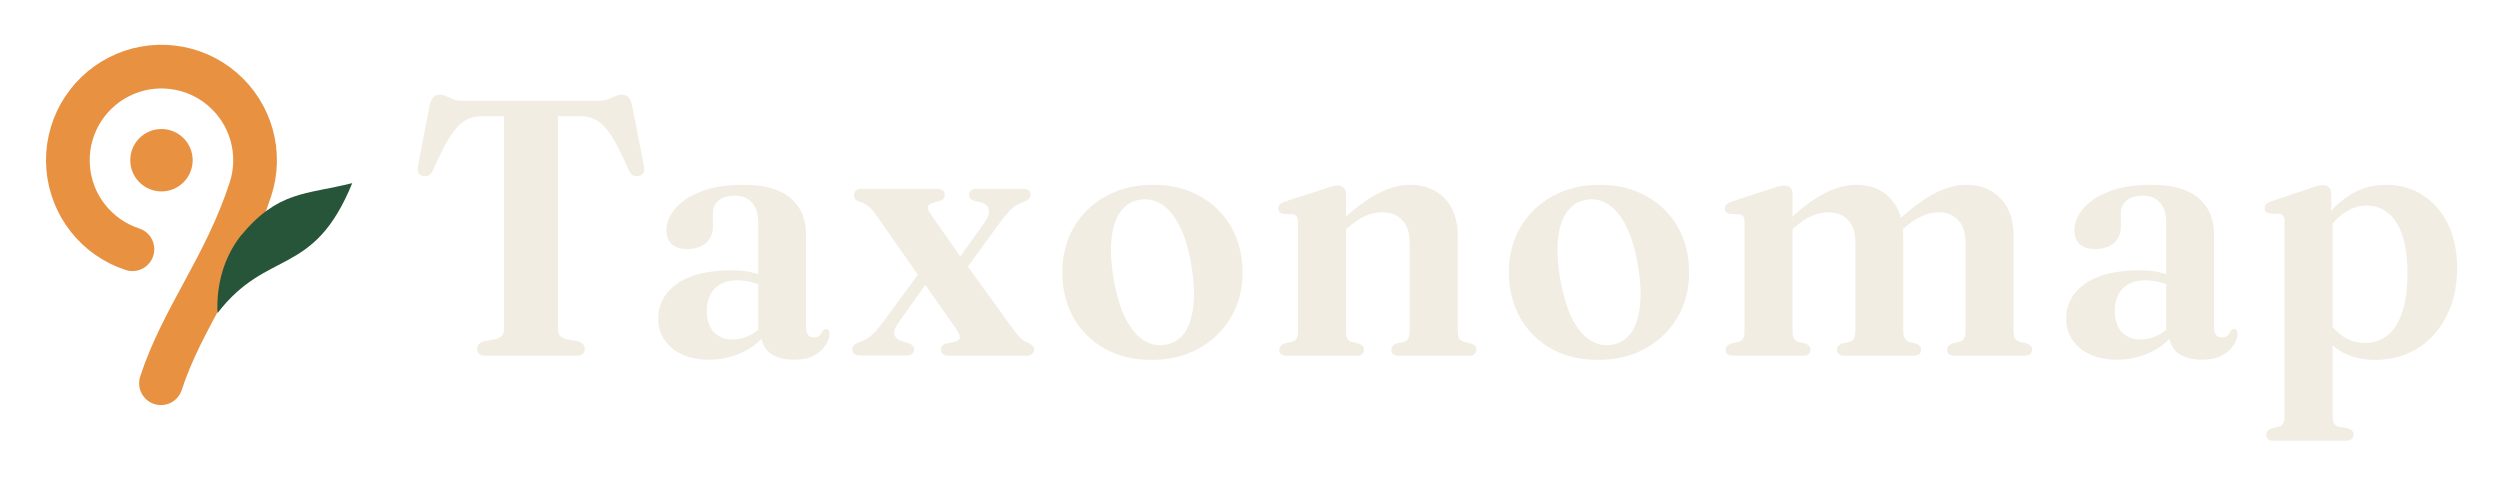
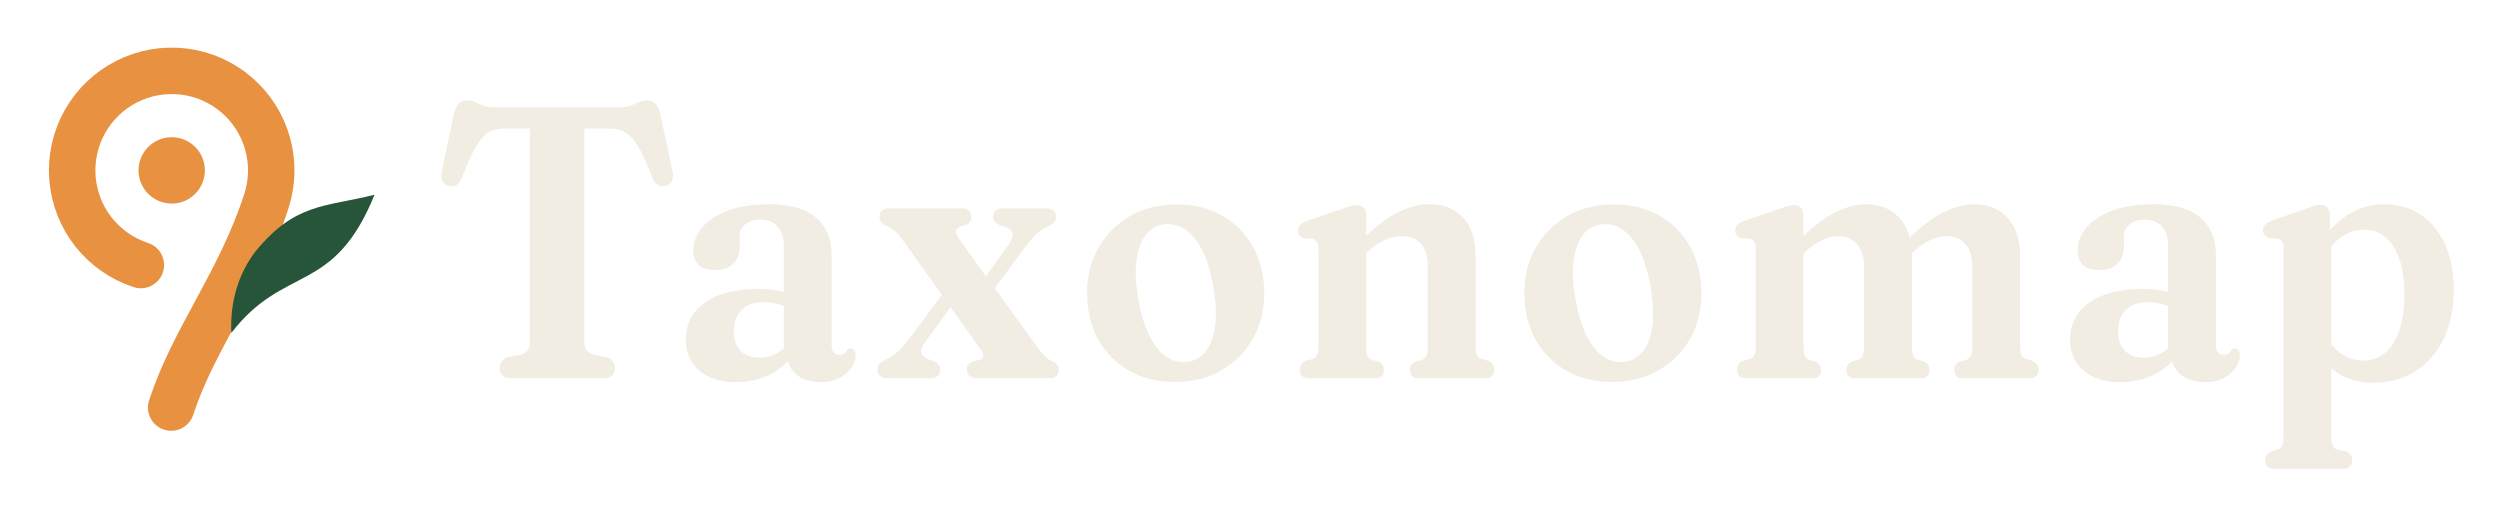
- <svg xmlns="http://www.w3.org/2000/svg" width="721" height="140" viewBox="85 73 721 140" role="img" aria-label="Taxonomap">
+ <svg xmlns="http://www.w3.org/2000/svg" width="678" height="140" viewBox="85 73 678 140" role="img" aria-label="Taxonomap">
  <path d="M122.567 119.237C122.574 121.624 123.53 123.91 125.223 125.592C126.916 127.274 129.208 128.215 131.595 128.207C133.982 128.2 136.267 127.244 137.95 125.551C139.632 123.858 140.573 121.565 140.565 119.179C140.557 116.792 139.602 114.506 137.908 112.824C136.216 111.142 133.924 110.201 131.537 110.209C129.15 110.217 126.864 111.172 125.182 112.865C123.499 114.558 122.559 116.851 122.567 119.237Z" fill="#e89141" />
  <path d="M131.421 183.526C137.558 164.703 149.981 149.822 157.234 127.576C158.889 122.499 159.002 117.046 157.557 111.906C156.113 106.765 153.177 102.168 149.12 98.696C145.062 95.225 140.068 93.034 134.766 92.401C129.463 91.768 124.093 92.721 119.333 95.141C114.573 97.56 110.637 101.337 108.023 105.993C105.41 110.649 104.235 115.976 104.649 121.299C105.063 126.623 107.046 131.705 110.347 135.901C113.649 140.098 118.121 143.221 123.197 144.876" fill="none" stroke="#e89141" stroke-width="12.599" stroke-linecap="round" stroke-linejoin="round" />
  <path d="M186.587 125.813C175.399 153.248 162.192 144.521 147.741 163.286C147.342 154.902 149.668 147.172 154.325 141.135C165.147 127.967 173.107 129.189 186.587 125.813Z" fill="#27553a" />
-   <path d="M218.571 102.086H257.526C258.611 102.086 259.538 101.946 260.308 101.666C261.113 101.351 261.813 101.054 262.408 100.774C263.038 100.459 263.651 100.301 264.246 100.301C265.086 100.301 265.733 100.529 266.188 100.984C266.643 101.439 267.011 102.226 267.291 103.346L270.703 120.829C270.878 121.634 270.826 122.299 270.546 122.824C270.301 123.314 269.846 123.629 269.181 123.769C268.586 123.874 268.043 123.804 267.553 123.559C267.098 123.314 266.696 122.841 266.346 122.141C264.491 117.766 262.828 114.459 261.358 112.219C259.923 109.979 258.488 108.474 257.053 107.704C255.653 106.899 254.078 106.496 252.328 106.496H245.923V168.079C245.923 168.849 246.133 169.444 246.553 169.864C246.973 170.284 247.586 170.599 248.391 170.809L251.856 171.491C253.046 171.876 253.641 172.594 253.641 173.644C253.641 174.939 252.818 175.586 251.173 175.586H225.028C224.223 175.586 223.611 175.411 223.191 175.061C222.806 174.711 222.613 174.239 222.613 173.644C222.613 172.594 223.191 171.876 224.346 171.491L227.811 170.809C228.651 170.599 229.281 170.284 229.701 169.864C230.121 169.444 230.331 168.849 230.331 168.079V106.496H223.873C222.123 106.496 220.548 106.916 219.148 107.756C217.748 108.561 216.313 110.084 214.843 112.324C213.408 114.564 211.746 117.836 209.856 122.141C209.541 122.841 209.138 123.314 208.648 123.559C208.193 123.804 207.651 123.874 207.021 123.769C206.391 123.629 205.936 123.314 205.656 122.824C205.411 122.299 205.376 121.634 205.551 120.829L208.911 103.346C209.191 102.226 209.558 101.439 210.013 100.984C210.468 100.529 211.133 100.301 212.008 100.301C212.568 100.301 213.146 100.459 213.741 100.774C214.336 101.054 215.018 101.351 215.788 101.666C216.558 101.946 217.486 102.086 218.571 102.086ZM304.558 169.496V168.499L303.665 168.446V137.051C303.665 134.601 303.07 132.729 301.88 131.434C300.725 130.104 299.08 129.439 296.945 129.439C294.88 129.439 293.305 129.911 292.22 130.856C291.135 131.801 290.593 132.921 290.593 134.216V138.364C290.593 140.359 289.928 141.934 288.598 143.089C287.268 144.244 285.448 144.821 283.138 144.821C281.248 144.821 279.778 144.349 278.728 143.404C277.713 142.424 277.205 141.059 277.205 139.309C277.205 137.209 278.045 135.161 279.725 133.166C281.405 131.171 283.89 129.526 287.18 128.231C290.505 126.936 294.583 126.289 299.413 126.289C305.468 126.289 309.983 127.566 312.958 130.121C315.968 132.641 317.473 136.106 317.473 140.516V167.291C317.473 168.306 317.665 169.076 318.05 169.601C318.435 170.091 318.995 170.336 319.73 170.336C320.36 170.336 320.868 170.179 321.253 169.864C321.673 169.514 321.988 169.076 322.198 168.551C322.338 168.341 322.478 168.184 322.618 168.079C322.793 167.974 322.985 167.921 323.195 167.921C323.545 167.921 323.808 168.044 323.983 168.289C324.158 168.534 324.245 168.866 324.245 169.286C324.245 170.301 323.86 171.386 323.09 172.541C322.355 173.696 321.235 174.694 319.73 175.534C318.225 176.339 316.335 176.741 314.06 176.741C311.05 176.741 308.705 176.094 307.025 174.799C305.38 173.469 304.558 171.701 304.558 169.496ZM274.843 164.876C274.843 160.711 276.663 157.351 280.303 154.796C283.943 152.241 289.193 150.964 296.053 150.964C298.223 150.964 300.13 151.156 301.775 151.541C303.42 151.891 304.873 152.381 306.133 153.011L305.24 155.584C304.05 155.059 302.843 154.639 301.618 154.324C300.393 154.009 299.045 153.851 297.575 153.851C294.845 153.851 292.71 154.621 291.17 156.161C289.63 157.701 288.86 159.854 288.86 162.619C288.86 165.314 289.543 167.379 290.908 168.814C292.273 170.214 294.04 170.914 296.21 170.914C297.96 170.914 299.64 170.511 301.25 169.706C302.86 168.866 304.208 167.729 305.293 166.294L306.238 168.709C304.488 171.264 302.09 173.241 299.045 174.641C296.035 176.041 292.815 176.741 289.385 176.741C285.08 176.741 281.58 175.656 278.885 173.486C276.19 171.281 274.843 168.411 274.843 164.876ZM351.191 150.176L354.131 152.014L344.156 165.979C343.141 167.414 342.738 168.569 342.948 169.444C343.158 170.319 343.911 170.984 345.206 171.439L347.148 172.016C347.673 172.226 348.041 172.471 348.251 172.751C348.496 173.031 348.618 173.381 348.618 173.801C348.618 174.326 348.426 174.746 348.041 175.061C347.656 175.376 347.131 175.534 346.466 175.534H332.973C332.308 175.534 331.766 175.376 331.346 175.061C330.961 174.746 330.768 174.309 330.768 173.749C330.768 173.329 330.908 172.961 331.188 172.646C331.468 172.331 331.958 172.016 332.658 171.701C333.743 171.386 334.671 170.949 335.441 170.389C336.246 169.829 337.051 169.094 337.856 168.184C338.661 167.239 339.588 166.049 340.638 164.614L351.191 150.176ZM353.396 134.741L363.213 148.759L363.791 149.389L376.916 167.554C377.931 168.954 378.771 169.969 379.436 170.599C380.136 171.229 380.888 171.684 381.693 171.964C382.218 172.209 382.603 172.471 382.848 172.751C383.093 173.031 383.216 173.381 383.216 173.801C383.216 174.361 383.023 174.799 382.638 175.114C382.253 175.429 381.711 175.586 381.011 175.586H358.698C357.998 175.586 357.438 175.429 357.018 175.114C356.598 174.799 356.388 174.344 356.388 173.749C356.388 173.364 356.493 173.031 356.703 172.751C356.913 172.471 357.246 172.261 357.701 172.121L360.116 171.649C361.096 171.439 361.656 171.054 361.796 170.494C361.936 169.934 361.638 169.129 360.903 168.079L350.771 153.589L350.193 152.906L337.593 134.899C336.788 133.744 336.018 132.904 335.283 132.379C334.583 131.854 333.813 131.469 332.973 131.224C332.343 131.014 331.906 130.751 331.661 130.436C331.416 130.121 331.293 129.736 331.293 129.281C331.293 128.686 331.486 128.231 331.871 127.916C332.291 127.601 332.833 127.444 333.498 127.444H355.286C355.951 127.444 356.476 127.601 356.861 127.916C357.246 128.196 357.438 128.616 357.438 129.176C357.438 129.596 357.351 129.946 357.176 130.226C357.001 130.471 356.703 130.699 356.283 130.909L354.131 131.434C353.256 131.679 352.748 132.081 352.608 132.641C352.503 133.166 352.766 133.866 353.396 134.741ZM362.163 152.591L359.276 150.701L368.988 137.104C370.003 135.634 370.388 134.391 370.143 133.376C369.933 132.361 369.163 131.679 367.833 131.329L365.943 130.909C365.418 130.699 365.033 130.471 364.788 130.226C364.578 129.946 364.473 129.596 364.473 129.176C364.473 128.616 364.666 128.196 365.051 127.916C365.436 127.601 365.961 127.444 366.626 127.444H380.066C380.766 127.444 381.291 127.601 381.641 127.916C382.026 128.231 382.218 128.669 382.218 129.229C382.218 129.649 382.078 129.999 381.798 130.279C381.553 130.559 381.098 130.856 380.433 131.171C378.823 131.696 377.493 132.484 376.443 133.534C375.428 134.549 374.133 136.141 372.558 138.311L362.163 152.591ZM417.619 126.289C422.694 126.289 427.156 127.374 431.006 129.544C434.891 131.679 437.919 134.654 440.089 138.469C442.259 142.284 443.344 146.694 443.344 151.699C443.344 156.494 442.224 160.781 439.984 164.561C437.744 168.341 434.646 171.334 430.691 173.539C426.771 175.709 422.221 176.794 417.041 176.794C411.966 176.794 407.504 175.726 403.654 173.591C399.804 171.421 396.794 168.446 394.624 164.666C392.454 160.851 391.369 156.459 391.369 151.489C391.369 146.659 392.471 142.354 394.676 138.574C396.916 134.759 399.996 131.766 403.916 129.596C407.871 127.391 412.439 126.289 417.619 126.289ZM420.979 172.436C423.219 172.121 425.039 171.054 426.439 169.234C427.839 167.379 428.731 164.824 429.116 161.569C429.536 158.314 429.379 154.411 428.644 149.861C427.909 145.276 426.806 141.496 425.336 138.521C423.901 135.546 422.204 133.394 420.244 132.064C418.284 130.734 416.131 130.244 413.786 130.594C411.511 130.944 409.674 132.046 408.274 133.901C406.874 135.721 405.981 138.259 405.596 141.514C405.211 144.734 405.386 148.619 406.121 153.169C406.891 157.719 407.994 161.499 409.429 164.509C410.899 167.484 412.614 169.636 414.574 170.966C416.534 172.296 418.669 172.786 420.979 172.436ZM473.189 128.914V168.551C473.189 169.496 473.311 170.196 473.556 170.651C473.836 171.106 474.274 171.421 474.869 171.596L477.021 172.121C477.896 172.506 478.334 173.066 478.334 173.801C478.334 174.991 477.634 175.586 476.234 175.586H456.021C455.356 175.586 454.831 175.429 454.446 175.114C454.096 174.799 453.921 174.379 453.921 173.854C453.921 173.434 454.044 173.084 454.289 172.804C454.534 172.524 454.901 172.279 455.391 172.069L457.649 171.544C458.244 171.369 458.664 171.071 458.909 170.651C459.189 170.196 459.329 169.496 459.329 168.551V136.999C459.329 136.264 459.206 135.739 458.961 135.424C458.751 135.109 458.401 134.899 457.911 134.794L455.024 134.689C454.534 134.549 454.184 134.356 453.974 134.111C453.764 133.831 453.659 133.499 453.659 133.114C453.659 132.659 453.799 132.291 454.079 132.011C454.359 131.696 454.831 131.416 455.496 131.171L466.836 127.496C467.816 127.146 468.586 126.901 469.146 126.761C469.741 126.586 470.301 126.499 470.826 126.499C471.596 126.499 472.174 126.726 472.559 127.181C472.979 127.636 473.189 128.214 473.189 128.914ZM471.771 140.359L469.881 138.364L471.981 136.526C476.041 132.781 479.646 130.139 482.796 128.599C485.946 127.059 488.904 126.289 491.669 126.289C495.764 126.289 499.071 127.584 501.591 130.174C504.146 132.764 505.424 136.404 505.424 141.094V168.394C505.424 169.374 505.564 170.109 505.844 170.599C506.159 171.054 506.631 171.386 507.261 171.596L509.256 172.069C509.781 172.279 510.166 172.524 510.411 172.804C510.656 173.084 510.779 173.434 510.779 173.854C510.779 174.379 510.586 174.799 510.201 175.114C509.851 175.429 509.326 175.586 508.626 175.586H488.414C486.979 175.586 486.261 174.991 486.261 173.801C486.261 173.066 486.699 172.506 487.574 172.121L489.831 171.596C490.461 171.386 490.899 171.054 491.144 170.599C491.424 170.109 491.564 169.374 491.564 168.394V143.194C491.564 140.184 490.846 137.944 489.411 136.474C487.976 134.969 486.051 134.216 483.636 134.216C482.096 134.216 480.486 134.566 478.806 135.266C477.161 135.966 475.481 137.086 473.766 138.626L471.771 140.359ZM546.41 126.289C551.485 126.289 555.947 127.374 559.797 129.544C563.682 131.679 566.71 134.654 568.88 138.469C571.05 142.284 572.135 146.694 572.135 151.699C572.135 156.494 571.015 160.781 568.775 164.561C566.535 168.341 563.437 171.334 559.482 173.539C555.562 175.709 551.012 176.794 545.832 176.794C540.757 176.794 536.295 175.726 532.445 173.591C528.595 171.421 525.585 168.446 523.415 164.666C521.245 160.851 520.16 156.459 520.16 151.489C520.16 146.659 521.262 142.354 523.467 138.574C525.707 134.759 528.787 131.766 532.707 129.596C536.662 127.391 541.23 126.289 546.41 126.289ZM549.77 172.436C552.01 172.121 553.83 171.054 555.23 169.234C556.63 167.379 557.522 164.824 557.907 161.569C558.327 158.314 558.17 154.411 557.435 149.861C556.7 145.276 555.597 141.496 554.127 138.521C552.692 135.546 550.995 133.394 549.035 132.064C547.075 130.734 544.922 130.244 542.577 130.594C540.302 130.944 538.465 132.046 537.065 133.901C535.665 135.721 534.772 138.259 534.387 141.514C534.002 144.734 534.177 148.619 534.912 153.169C535.682 157.719 536.785 161.499 538.22 164.509C539.69 167.484 541.405 169.636 543.365 170.966C545.325 172.296 547.46 172.786 549.77 172.436ZM601.979 128.914V168.551C601.979 169.496 602.102 170.196 602.347 170.651C602.627 171.106 603.064 171.421 603.659 171.596L605.812 172.121C606.687 172.506 607.124 173.066 607.124 173.801C607.124 174.991 606.424 175.586 605.024 175.586H584.864C584.164 175.586 583.622 175.429 583.237 175.114C582.887 174.799 582.712 174.379 582.712 173.854C582.712 173.434 582.834 173.084 583.079 172.804C583.324 172.524 583.692 172.279 584.182 172.069L586.492 171.544C587.052 171.369 587.454 171.071 587.699 170.651C587.979 170.196 588.119 169.496 588.119 168.551V136.999C588.119 136.264 587.997 135.739 587.752 135.424C587.542 135.109 587.192 134.899 586.702 134.794L583.814 134.689C583.324 134.549 582.974 134.356 582.764 134.111C582.554 133.831 582.449 133.499 582.449 133.114C582.449 132.659 582.589 132.291 582.869 132.011C583.149 131.696 583.622 131.416 584.287 131.171L595.627 127.496C596.572 127.146 597.342 126.901 597.937 126.761C598.532 126.586 599.092 126.499 599.617 126.499C600.387 126.499 600.964 126.726 601.349 127.181C601.769 127.636 601.979 128.214 601.979 128.914ZM600.509 140.411L598.672 138.416L600.719 136.526C604.779 132.781 608.367 130.139 611.482 128.599C614.597 127.059 617.537 126.289 620.302 126.289C624.362 126.289 627.634 127.584 630.119 130.174C632.639 132.764 633.899 136.404 633.899 141.094V168.394C633.899 169.374 634.057 170.109 634.372 170.599C634.687 171.089 635.142 171.439 635.737 171.649L637.784 172.174C638.624 172.524 639.044 173.066 639.044 173.801C639.044 174.991 638.344 175.586 636.944 175.586H616.942C615.507 175.586 614.789 174.991 614.789 173.801C614.789 173.066 615.227 172.506 616.102 172.121L618.359 171.596C618.989 171.386 619.427 171.054 619.672 170.599C619.952 170.109 620.092 169.374 620.092 168.394V143.246C620.092 140.201 619.392 137.944 617.992 136.474C616.592 134.969 614.684 134.216 612.269 134.216C610.764 134.216 609.189 134.566 607.544 135.266C605.934 135.966 604.254 137.086 602.504 138.626L600.509 140.411ZM632.324 140.359L630.487 138.364L632.482 136.526C636.542 132.781 640.129 130.139 643.244 128.599C646.359 127.059 649.299 126.289 652.064 126.289C656.124 126.289 659.414 127.584 661.934 130.174C664.454 132.764 665.714 136.404 665.714 141.094V168.394C665.714 169.374 665.854 170.109 666.134 170.599C666.449 171.054 666.922 171.386 667.552 171.596L669.547 172.069C670.072 172.279 670.457 172.524 670.702 172.804C670.947 173.084 671.069 173.434 671.069 173.854C671.069 174.379 670.877 174.799 670.492 175.114C670.142 175.429 669.617 175.586 668.917 175.586H648.704C647.269 175.586 646.552 174.991 646.552 173.801C646.552 173.066 646.989 172.506 647.864 172.121L650.122 171.596C650.752 171.386 651.189 171.054 651.434 170.599C651.714 170.109 651.854 169.374 651.854 168.394V143.246C651.854 140.201 651.154 137.944 649.754 136.474C648.354 134.969 646.464 134.216 644.084 134.216C642.544 134.216 640.952 134.584 639.307 135.319C637.697 136.019 636.017 137.139 634.267 138.679L632.324 140.359ZM710.617 169.496V168.499L709.725 168.446V137.051C709.725 134.601 709.13 132.729 707.94 131.434C706.785 130.104 705.14 129.439 703.005 129.439C700.94 129.439 699.365 129.911 698.28 130.856C697.195 131.801 696.652 132.921 696.652 134.216V138.364C696.652 140.359 695.987 141.934 694.657 143.089C693.327 144.244 691.507 144.821 689.197 144.821C687.307 144.821 685.837 144.349 684.787 143.404C683.772 142.424 683.265 141.059 683.265 139.309C683.265 137.209 684.105 135.161 685.785 133.166C687.465 131.171 689.95 129.526 693.24 128.231C696.565 126.936 700.642 126.289 705.472 126.289C711.527 126.289 716.042 127.566 719.017 130.121C722.027 132.641 723.532 136.106 723.532 140.516V167.291C723.532 168.306 723.725 169.076 724.11 169.601C724.495 170.091 725.055 170.336 725.79 170.336C726.42 170.336 726.927 170.179 727.312 169.864C727.732 169.514 728.047 169.076 728.257 168.551C728.397 168.341 728.537 168.184 728.677 168.079C728.852 167.974 729.045 167.921 729.255 167.921C729.605 167.921 729.867 168.044 730.042 168.289C730.217 168.534 730.305 168.866 730.305 169.286C730.305 170.301 729.92 171.386 729.15 172.541C728.415 173.696 727.295 174.694 725.79 175.534C724.285 176.339 722.395 176.741 720.12 176.741C717.11 176.741 714.765 176.094 713.085 174.799C711.44 173.469 710.617 171.701 710.617 169.496ZM680.902 164.876C680.902 160.711 682.722 157.351 686.362 154.796C690.002 152.241 695.252 150.964 702.112 150.964C704.282 150.964 706.19 151.156 707.835 151.541C709.48 151.891 710.932 152.381 712.192 153.011L711.3 155.584C710.11 155.059 708.902 154.639 707.677 154.324C706.452 154.009 705.105 153.851 703.635 153.851C700.905 153.851 698.77 154.621 697.23 156.161C695.69 157.701 694.92 159.854 694.92 162.619C694.92 165.314 695.602 167.379 696.967 168.814C698.332 170.214 700.1 170.914 702.27 170.914C704.02 170.914 705.7 170.511 707.31 169.706C708.92 168.866 710.267 167.729 711.352 166.294L712.297 168.709C710.547 171.264 708.15 173.241 705.105 174.641C702.095 176.041 698.875 176.741 695.445 176.741C691.14 176.741 687.64 175.656 684.945 173.486C682.25 171.281 680.902 168.411 680.902 164.876ZM757.303 128.809V135.004L757.723 136.001V193.069C757.723 193.979 757.863 194.661 758.143 195.116C758.423 195.571 758.843 195.886 759.403 196.061L762.238 196.534C762.763 196.744 763.148 196.989 763.393 197.269C763.638 197.584 763.761 197.951 763.761 198.371C763.761 198.896 763.586 199.316 763.236 199.631C762.886 199.946 762.343 200.104 761.608 200.104H740.713C740.013 200.104 739.471 199.946 739.086 199.631C738.736 199.316 738.561 198.896 738.561 198.371C738.561 197.951 738.683 197.584 738.928 197.269C739.208 196.989 739.611 196.744 740.136 196.534L742.183 196.061C742.778 195.886 743.198 195.571 743.443 195.116C743.723 194.661 743.863 193.979 743.863 193.069V136.894C743.863 136.159 743.741 135.634 743.496 135.319C743.286 135.004 742.936 134.794 742.446 134.689L739.558 134.584C739.068 134.444 738.701 134.251 738.456 134.006C738.246 133.726 738.141 133.394 738.141 133.009C738.141 132.554 738.281 132.186 738.561 131.906C738.841 131.626 739.331 131.346 740.031 131.066L750.951 127.391C751.896 127.006 752.666 126.744 753.261 126.604C753.856 126.464 754.398 126.394 754.888 126.394C755.693 126.394 756.288 126.621 756.673 127.076C757.093 127.496 757.303 128.074 757.303 128.809ZM755.466 140.621L753.733 138.311C756.323 134.461 759.211 131.504 762.396 129.439C765.616 127.339 769.203 126.289 773.158 126.289C777.113 126.289 780.631 127.286 783.711 129.281C786.826 131.276 789.258 134.076 791.008 137.681C792.758 141.251 793.633 145.434 793.633 150.229C793.633 155.654 792.583 160.361 790.483 164.351C788.418 168.341 785.601 171.421 782.031 173.591C778.461 175.726 774.436 176.794 769.956 176.794C766.106 176.794 762.763 175.936 759.928 174.221C757.093 172.506 754.748 169.986 752.893 166.661L755.623 164.089C757.058 166.714 758.738 168.674 760.663 169.969C762.623 171.264 764.741 171.911 767.016 171.911C769.396 171.911 771.513 171.229 773.368 169.864C775.223 168.464 776.676 166.276 777.726 163.301C778.776 160.326 779.301 156.476 779.301 151.751C779.301 147.271 778.793 143.596 777.778 140.726C776.798 137.856 775.416 135.739 773.631 134.374C771.881 132.974 769.886 132.274 767.646 132.274C765.406 132.274 763.253 132.956 761.188 134.321C759.123 135.686 757.216 137.786 755.466 140.621Z" fill="#f2ede2" />
+   <path d="M218.833 102.086H253.431C254.481 102.086 255.391 101.929 256.161 101.614C256.931 101.299 257.631 101.001 258.261 100.721C258.926 100.406 259.591 100.249 260.256 100.249C261.376 100.249 262.216 100.564 262.776 101.194C263.371 101.824 263.826 102.856 264.141 104.291L267.396 119.464C267.641 120.549 267.571 121.441 267.186 122.141C266.836 122.841 266.258 123.279 265.453 123.454C264.683 123.594 264.001 123.506 263.406 123.191C262.811 122.841 262.321 122.176 261.936 121.196C260.536 117.486 259.258 114.686 258.103 112.796C256.948 110.871 255.758 109.576 254.533 108.911C253.343 108.211 251.943 107.861 250.333 107.861H243.456V165.821C243.456 166.731 243.648 167.449 244.033 167.974C244.453 168.464 245.101 168.866 245.976 169.181L249.598 169.864C251.033 170.459 251.751 171.456 251.751 172.856C251.751 174.676 250.718 175.586 248.653 175.586H223.611C222.631 175.586 221.861 175.359 221.301 174.904C220.776 174.414 220.513 173.731 220.513 172.856C220.513 171.456 221.231 170.459 222.666 169.864L226.288 169.181C227.163 168.866 227.776 168.464 228.126 167.974C228.511 167.449 228.703 166.731 228.703 165.821V107.861H221.616C220.041 107.861 218.658 108.211 217.468 108.911C216.313 109.611 215.176 110.924 214.056 112.849C212.936 114.774 211.676 117.556 210.276 121.196C209.891 122.176 209.401 122.841 208.806 123.191C208.246 123.506 207.563 123.594 206.758 123.454C205.953 123.279 205.358 122.841 204.973 122.141C204.623 121.441 204.571 120.549 204.816 119.464L208.018 104.239C208.333 102.804 208.788 101.771 209.383 101.141C209.978 100.511 210.818 100.196 211.903 100.196C212.568 100.196 213.216 100.354 213.846 100.669C214.511 100.984 215.228 101.299 215.998 101.614C216.803 101.929 217.748 102.086 218.833 102.086ZM298.556 169.234V168.079L297.559 167.974V139.729C297.559 137.454 297.016 135.704 295.931 134.479C294.846 133.219 293.341 132.589 291.416 132.589C289.561 132.589 288.126 133.009 287.111 133.849C286.096 134.689 285.589 135.739 285.589 136.999V139.834C285.589 141.864 284.994 143.439 283.804 144.559C282.614 145.679 280.951 146.239 278.816 146.239C276.891 146.239 275.439 145.766 274.459 144.821C273.514 143.841 273.041 142.494 273.041 140.779C273.041 138.679 273.811 136.684 275.351 134.794C276.926 132.904 279.236 131.364 282.281 130.174C285.361 128.984 289.141 128.389 293.621 128.389C299.291 128.389 303.526 129.596 306.326 132.011C309.126 134.426 310.526 137.786 310.526 142.091V166.504C310.526 167.344 310.701 168.009 311.051 168.499C311.401 168.989 311.944 169.234 312.679 169.234C313.169 169.234 313.571 169.129 313.886 168.919C314.236 168.709 314.499 168.394 314.674 167.974C314.814 167.834 314.954 167.711 315.094 167.606C315.269 167.501 315.461 167.449 315.671 167.449C316.091 167.449 316.424 167.624 316.669 167.974C316.914 168.324 317.036 168.779 317.036 169.339C317.036 170.424 316.669 171.526 315.934 172.646C315.199 173.766 314.131 174.711 312.731 175.481C311.366 176.251 309.669 176.636 307.639 176.636C304.839 176.636 302.616 175.954 300.971 174.589C299.361 173.224 298.556 171.439 298.556 169.234ZM270.994 165.086C270.994 160.851 272.726 157.509 276.191 155.059C279.691 152.574 284.591 151.331 290.891 151.331C292.641 151.331 294.286 151.489 295.826 151.804C297.366 152.084 298.714 152.469 299.869 152.959L298.819 156.476C297.769 155.986 296.684 155.619 295.564 155.374C294.479 155.094 293.271 154.954 291.941 154.954C289.491 154.954 287.549 155.654 286.114 157.054C284.714 158.419 284.014 160.326 284.014 162.776C284.014 165.156 284.644 166.959 285.904 168.184C287.164 169.409 288.826 170.021 290.891 170.021C292.536 170.021 294.094 169.636 295.564 168.866C297.034 168.096 298.241 167.046 299.186 165.716L300.184 168.971C298.644 171.386 296.474 173.276 293.674 174.641C290.874 175.971 287.811 176.636 284.486 176.636C280.356 176.636 277.066 175.586 274.616 173.486C272.201 171.351 270.994 168.551 270.994 165.086ZM342.375 150.334L345.368 152.749L335.865 165.821C335.025 166.941 334.675 167.869 334.815 168.604C334.955 169.304 335.568 169.899 336.653 170.389L338.28 170.966C338.945 171.316 339.4 171.666 339.645 172.016C339.89 172.331 340.013 172.751 340.013 173.276C340.013 173.976 339.785 174.536 339.33 174.956C338.875 175.376 338.228 175.586 337.388 175.586H325.523C324.718 175.586 324.088 175.376 323.633 174.956C323.178 174.536 322.95 173.959 322.95 173.224C322.95 172.664 323.09 172.191 323.37 171.806C323.685 171.421 324.228 171.036 324.998 170.651C325.873 170.266 326.678 169.811 327.413 169.286C328.148 168.726 328.9 168.026 329.67 167.186C330.44 166.311 331.315 165.226 332.295 163.931L342.375 150.334ZM345 137.576L353.61 149.704L354.45 150.701L366.315 167.134C367.155 168.254 367.873 169.111 368.468 169.706C369.063 170.266 369.745 170.704 370.515 171.019C371.075 171.299 371.478 171.614 371.723 171.964C372.003 172.279 372.143 172.699 372.143 173.224C372.143 173.994 371.898 174.589 371.408 175.009C370.953 175.394 370.323 175.586 369.518 175.586H349.935C349.13 175.586 348.465 175.376 347.94 174.956C347.45 174.536 347.205 173.959 347.205 173.224C347.205 172.699 347.293 172.296 347.468 172.016C347.678 171.701 347.993 171.421 348.413 171.176L350.408 170.651C351.143 170.441 351.545 170.109 351.615 169.654C351.72 169.164 351.493 168.534 350.933 167.764L341.745 154.796L340.905 153.641L329.67 137.891C328.935 136.841 328.218 136.054 327.518 135.529C326.853 134.969 326.1 134.531 325.26 134.216C324.665 133.936 324.228 133.604 323.948 133.219C323.668 132.834 323.528 132.361 323.528 131.801C323.528 131.066 323.755 130.506 324.21 130.121C324.7 129.701 325.348 129.491 326.153 129.491H345.788C346.628 129.491 347.275 129.701 347.73 130.121C348.185 130.506 348.413 131.066 348.413 131.801C348.413 132.291 348.325 132.711 348.15 133.061C347.975 133.411 347.678 133.709 347.258 133.954L345.473 134.426C344.773 134.706 344.37 135.091 344.265 135.581C344.195 136.071 344.44 136.736 345 137.576ZM352.613 154.114L349.673 151.699L358.493 139.414C359.368 138.189 359.735 137.174 359.595 136.369C359.49 135.564 358.878 134.951 357.758 134.531L356.078 134.059C355.448 133.709 354.993 133.359 354.713 133.009C354.468 132.659 354.345 132.256 354.345 131.801C354.345 131.066 354.573 130.506 355.028 130.121C355.518 129.701 356.183 129.491 357.023 129.491H368.888C369.658 129.491 370.27 129.701 370.725 130.121C371.18 130.506 371.408 131.066 371.408 131.801C371.408 132.326 371.25 132.781 370.935 133.166C370.655 133.551 370.13 133.954 369.36 134.374C367.995 134.969 366.805 135.756 365.79 136.736C364.81 137.716 363.585 139.204 362.115 141.199L352.613 154.114ZM404.074 128.441C408.799 128.441 412.947 129.474 416.516 131.539C420.087 133.569 422.869 136.404 424.864 140.044C426.859 143.684 427.856 147.884 427.856 152.644C427.856 157.194 426.824 161.271 424.759 164.876C422.729 168.481 419.876 171.334 416.201 173.434C412.561 175.534 408.361 176.584 403.602 176.584C398.911 176.584 394.781 175.569 391.211 173.539C387.641 171.474 384.841 168.639 382.811 165.034C380.816 161.394 379.819 157.211 379.819 152.486C379.819 147.901 380.852 143.806 382.916 140.201C384.981 136.561 387.834 133.691 391.474 131.591C395.114 129.491 399.314 128.441 404.074 128.441ZM407.434 171.071C409.394 170.721 410.986 169.689 412.211 167.974C413.471 166.224 414.259 163.896 414.574 160.991C414.924 158.086 414.749 154.656 414.049 150.701C413.314 146.571 412.264 143.211 410.899 140.621C409.534 137.996 407.941 136.141 406.121 135.056C404.301 133.936 402.359 133.551 400.294 133.901C398.299 134.251 396.689 135.301 395.464 137.051C394.239 138.801 393.469 141.129 393.154 144.034C392.839 146.939 393.031 150.369 393.731 154.324C394.466 158.419 395.516 161.779 396.882 164.404C398.246 166.994 399.839 168.849 401.659 169.969C403.479 171.054 405.404 171.421 407.434 171.071ZM455.529 131.329V166.924C455.529 168.079 455.634 168.919 455.844 169.444C456.089 169.969 456.509 170.354 457.104 170.599L458.941 171.124C459.851 171.649 460.306 172.366 460.306 173.276C460.306 174.816 459.536 175.586 457.996 175.586H439.989C439.219 175.586 438.606 175.394 438.151 175.009C437.696 174.589 437.469 174.011 437.469 173.276C437.469 172.716 437.591 172.244 437.836 171.859C438.116 171.474 438.519 171.141 439.044 170.861L440.881 170.389C441.476 170.179 441.896 169.829 442.141 169.339C442.421 168.849 442.561 168.044 442.561 166.924V140.569C442.561 139.659 442.439 139.011 442.194 138.626C441.949 138.241 441.546 137.961 440.986 137.786L438.624 137.629C438.029 137.384 437.609 137.104 437.364 136.789C437.119 136.439 436.996 136.019 436.996 135.529C436.996 134.934 437.171 134.444 437.521 134.059C437.871 133.639 438.484 133.254 439.359 132.904L448.861 129.701C449.946 129.281 450.786 129.001 451.381 128.861C452.011 128.721 452.571 128.651 453.061 128.651C453.866 128.651 454.479 128.896 454.899 129.386C455.319 129.876 455.529 130.524 455.529 131.329ZM454.216 142.931L452.011 140.359L454.059 138.364C457.594 134.794 460.866 132.239 463.876 130.699C466.921 129.159 469.861 128.389 472.696 128.389C476.546 128.389 479.591 129.614 481.831 132.064C484.071 134.479 485.191 137.909 485.191 142.354V166.819C485.191 167.974 485.314 168.814 485.559 169.339C485.839 169.829 486.294 170.179 486.924 170.389L488.656 170.861C489.181 171.141 489.566 171.474 489.811 171.859C490.091 172.244 490.231 172.716 490.231 173.276C490.231 174.011 490.004 174.589 489.549 175.009C489.129 175.394 488.516 175.586 487.711 175.586H469.704C468.164 175.586 467.394 174.816 467.394 173.276C467.394 172.366 467.831 171.649 468.706 171.124L470.596 170.599C471.226 170.354 471.646 169.969 471.856 169.444C472.101 168.884 472.224 168.009 472.224 166.819V145.189C472.224 142.494 471.594 140.464 470.334 139.099C469.109 137.734 467.411 137.051 465.241 137.051C463.666 137.051 462.091 137.401 460.516 138.101C458.941 138.766 457.384 139.851 455.844 141.356L454.216 142.931ZM522.65 128.441C527.375 128.441 531.523 129.474 535.093 131.539C538.663 133.569 541.445 136.404 543.44 140.044C545.435 143.684 546.433 147.884 546.433 152.644C546.433 157.194 545.4 161.271 543.335 164.876C541.305 168.481 538.453 171.334 534.778 173.434C531.138 175.534 526.938 176.584 522.178 176.584C517.488 176.584 513.358 175.569 509.788 173.539C506.218 171.474 503.418 168.639 501.388 165.034C499.393 161.394 498.395 157.211 498.395 152.486C498.395 147.901 499.428 143.806 501.493 140.201C503.558 136.561 506.41 133.691 510.05 131.591C513.69 129.491 517.89 128.441 522.65 128.441ZM526.01 171.071C527.97 170.721 529.563 169.689 530.788 167.974C532.048 166.224 532.835 163.896 533.15 160.991C533.5 158.086 533.325 154.656 532.625 150.701C531.89 146.571 530.84 143.211 529.475 140.621C528.11 137.996 526.518 136.141 524.698 135.056C522.878 133.936 520.935 133.551 518.87 133.901C516.875 134.251 515.265 135.301 514.04 137.051C512.815 138.801 512.045 141.129 511.73 144.034C511.415 146.939 511.608 150.369 512.308 154.324C513.043 158.419 514.093 161.779 515.458 164.404C516.823 166.994 518.415 168.849 520.235 169.969C522.055 171.054 523.98 171.421 526.01 171.071ZM574.105 131.329V166.924C574.105 168.079 574.21 168.919 574.42 169.444C574.665 169.969 575.103 170.354 575.733 170.599L577.57 171.124C578.445 171.649 578.883 172.366 578.883 173.276C578.883 174.816 578.113 175.586 576.573 175.586H558.565C557.795 175.586 557.183 175.394 556.728 175.009C556.308 174.589 556.098 174.011 556.098 173.276C556.098 172.716 556.22 172.244 556.465 171.859C556.745 171.474 557.148 171.141 557.673 170.861L559.458 170.389C560.088 170.179 560.525 169.829 560.77 169.339C561.015 168.849 561.138 168.044 561.138 166.924V140.569C561.138 139.659 561.015 139.011 560.77 138.626C560.56 138.241 560.175 137.961 559.615 137.786L557.2 137.629C556.605 137.384 556.185 137.104 555.94 136.789C555.695 136.439 555.573 136.019 555.573 135.529C555.573 134.934 555.748 134.444 556.098 134.059C556.448 133.639 557.06 133.254 557.935 132.904L567.438 129.701C568.558 129.281 569.415 129.001 570.01 128.861C570.605 128.721 571.165 128.651 571.69 128.651C572.46 128.651 573.055 128.896 573.475 129.386C573.895 129.876 574.105 130.524 574.105 131.329ZM572.74 142.984L570.588 140.464L572.635 138.416C576.24 134.776 579.53 132.204 582.505 130.699C585.515 129.159 588.385 128.389 591.115 128.389C594.86 128.389 597.853 129.614 600.093 132.064C602.368 134.514 603.505 138.049 603.505 142.669V166.819C603.505 168.044 603.628 168.936 603.873 169.496C604.118 170.021 604.573 170.406 605.238 170.651L606.97 171.124C607.845 171.649 608.283 172.366 608.283 173.276C608.283 174.816 607.513 175.586 605.973 175.586H588.018C586.478 175.586 585.708 174.816 585.708 173.276C585.708 172.366 586.163 171.649 587.073 171.124L588.91 170.599C589.54 170.354 589.96 169.969 590.17 169.444C590.415 168.884 590.538 168.009 590.538 166.819V145.504C590.538 142.704 589.908 140.604 588.648 139.204C587.423 137.769 585.76 137.051 583.66 137.051C582.225 137.051 580.738 137.401 579.198 138.101C577.658 138.801 576.083 139.904 574.473 141.409L572.74 142.984ZM602.088 142.984L599.883 140.464L601.93 138.416C605.535 134.776 608.843 132.204 611.853 130.699C614.863 129.159 617.733 128.389 620.463 128.389C624.173 128.389 627.165 129.614 629.44 132.064C631.715 134.514 632.853 138.049 632.853 142.669V166.819C632.853 167.974 632.975 168.814 633.22 169.339C633.5 169.829 633.955 170.179 634.585 170.389L636.265 170.861C636.79 171.176 637.193 171.526 637.473 171.911C637.753 172.261 637.893 172.716 637.893 173.276C637.893 174.011 637.665 174.589 637.21 175.009C636.755 175.394 636.125 175.586 635.32 175.586H617.313C615.773 175.586 615.003 174.816 615.003 173.276C615.003 172.366 615.458 171.649 616.368 171.124L618.205 170.599C618.87 170.354 619.308 169.969 619.518 169.444C619.763 168.884 619.885 168.009 619.885 166.819V145.504C619.885 142.704 619.255 140.604 617.995 139.204C616.77 137.769 615.09 137.051 612.955 137.051C611.52 137.051 610.033 137.401 608.493 138.101C606.953 138.801 605.378 139.904 603.768 141.409L602.088 142.984ZM673.972 169.234V168.079L672.975 167.974V139.729C672.975 137.454 672.432 135.704 671.347 134.479C670.262 133.219 668.757 132.589 666.832 132.589C664.977 132.589 663.542 133.009 662.527 133.849C661.512 134.689 661.005 135.739 661.005 136.999V139.834C661.005 141.864 660.41 143.439 659.22 144.559C658.03 145.679 656.367 146.239 654.232 146.239C652.307 146.239 650.855 145.766 649.875 144.821C648.93 143.841 648.457 142.494 648.457 140.779C648.457 138.679 649.227 136.684 650.767 134.794C652.342 132.904 654.652 131.364 657.697 130.174C660.777 128.984 664.557 128.389 669.037 128.389C674.707 128.389 678.942 129.596 681.742 132.011C684.542 134.426 685.942 137.786 685.942 142.091V166.504C685.942 167.344 686.117 168.009 686.467 168.499C686.817 168.989 687.36 169.234 688.095 169.234C688.585 169.234 688.987 169.129 689.302 168.919C689.652 168.709 689.915 168.394 690.09 167.974C690.23 167.834 690.37 167.711 690.51 167.606C690.685 167.501 690.877 167.449 691.087 167.449C691.507 167.449 691.84 167.624 692.085 167.974C692.33 168.324 692.452 168.779 692.452 169.339C692.452 170.424 692.085 171.526 691.35 172.646C690.615 173.766 689.547 174.711 688.147 175.481C686.782 176.251 685.085 176.636 683.055 176.636C680.255 176.636 678.032 175.954 676.387 174.589C674.777 173.224 673.972 171.439 673.972 169.234ZM646.41 165.086C646.41 160.851 648.142 157.509 651.607 155.059C655.107 152.574 660.007 151.331 666.307 151.331C668.057 151.331 669.702 151.489 671.242 151.804C672.782 152.084 674.13 152.469 675.285 152.959L674.235 156.476C673.185 155.986 672.1 155.619 670.98 155.374C669.895 155.094 668.687 154.954 667.357 154.954C664.907 154.954 662.965 155.654 661.53 157.054C660.13 158.419 659.43 160.326 659.43 162.776C659.43 165.156 660.06 166.959 661.32 168.184C662.58 169.409 664.242 170.021 666.307 170.021C667.952 170.021 669.51 169.636 670.98 168.866C672.45 168.096 673.657 167.046 674.602 165.716L675.6 168.971C674.06 171.386 671.89 173.276 669.09 174.641C666.29 175.971 663.227 176.636 659.902 176.636C655.772 176.636 652.482 175.586 650.032 173.486C647.617 171.351 646.41 168.551 646.41 165.086ZM716.846 131.276V136.946L717.266 138.101V191.494C717.266 192.614 717.389 193.419 717.634 193.909C717.879 194.399 718.299 194.749 718.894 194.959L721.361 195.431C721.886 195.711 722.271 196.044 722.516 196.429C722.796 196.814 722.936 197.286 722.936 197.846C722.936 198.546 722.709 199.106 722.254 199.526C721.834 199.946 721.221 200.156 720.416 200.156H701.831C701.061 200.156 700.449 199.946 699.994 199.526C699.539 199.141 699.311 198.581 699.311 197.846C699.311 197.286 699.451 196.814 699.731 196.429C700.011 196.044 700.414 195.711 700.939 195.431L702.619 194.959C703.249 194.749 703.686 194.399 703.931 193.909C704.176 193.419 704.299 192.614 704.299 191.494V140.464C704.299 139.554 704.176 138.924 703.931 138.574C703.686 138.189 703.301 137.909 702.776 137.734L700.361 137.576C699.766 137.331 699.346 137.051 699.101 136.736C698.856 136.386 698.734 135.949 698.734 135.424C698.734 134.864 698.909 134.391 699.259 134.006C699.609 133.586 700.221 133.201 701.096 132.851L709.969 129.754C711.089 129.299 711.981 128.984 712.646 128.809C713.311 128.634 713.889 128.546 714.379 128.546C715.184 128.546 715.796 128.809 716.216 129.334C716.636 129.824 716.846 130.471 716.846 131.276ZM714.956 143.246L713.119 140.411C715.499 136.596 718.229 133.639 721.309 131.539C724.424 129.439 727.906 128.389 731.756 128.389C735.431 128.389 738.669 129.334 741.469 131.224C744.269 133.079 746.456 135.721 748.031 139.151C749.641 142.581 750.446 146.659 750.446 151.384C750.446 156.774 749.484 161.376 747.559 165.191C745.669 168.971 743.079 171.859 739.789 173.854C736.499 175.814 732.771 176.794 728.606 176.794C724.966 176.794 721.799 175.954 719.104 174.274C716.444 172.594 714.239 170.179 712.489 167.029L715.324 163.196C716.654 165.821 718.211 167.746 719.996 168.971C721.816 170.196 723.811 170.809 725.981 170.809C728.081 170.809 729.971 170.161 731.651 168.866C733.331 167.536 734.644 165.541 735.589 162.881C736.569 160.221 737.059 156.879 737.059 152.854C737.059 148.899 736.586 145.626 735.641 143.036C734.696 140.446 733.401 138.504 731.756 137.209C730.146 135.914 728.291 135.266 726.191 135.266C723.986 135.266 721.921 135.931 719.996 137.261C718.106 138.591 716.426 140.586 714.956 143.246Z" fill="#f2ede2" />
</svg>
